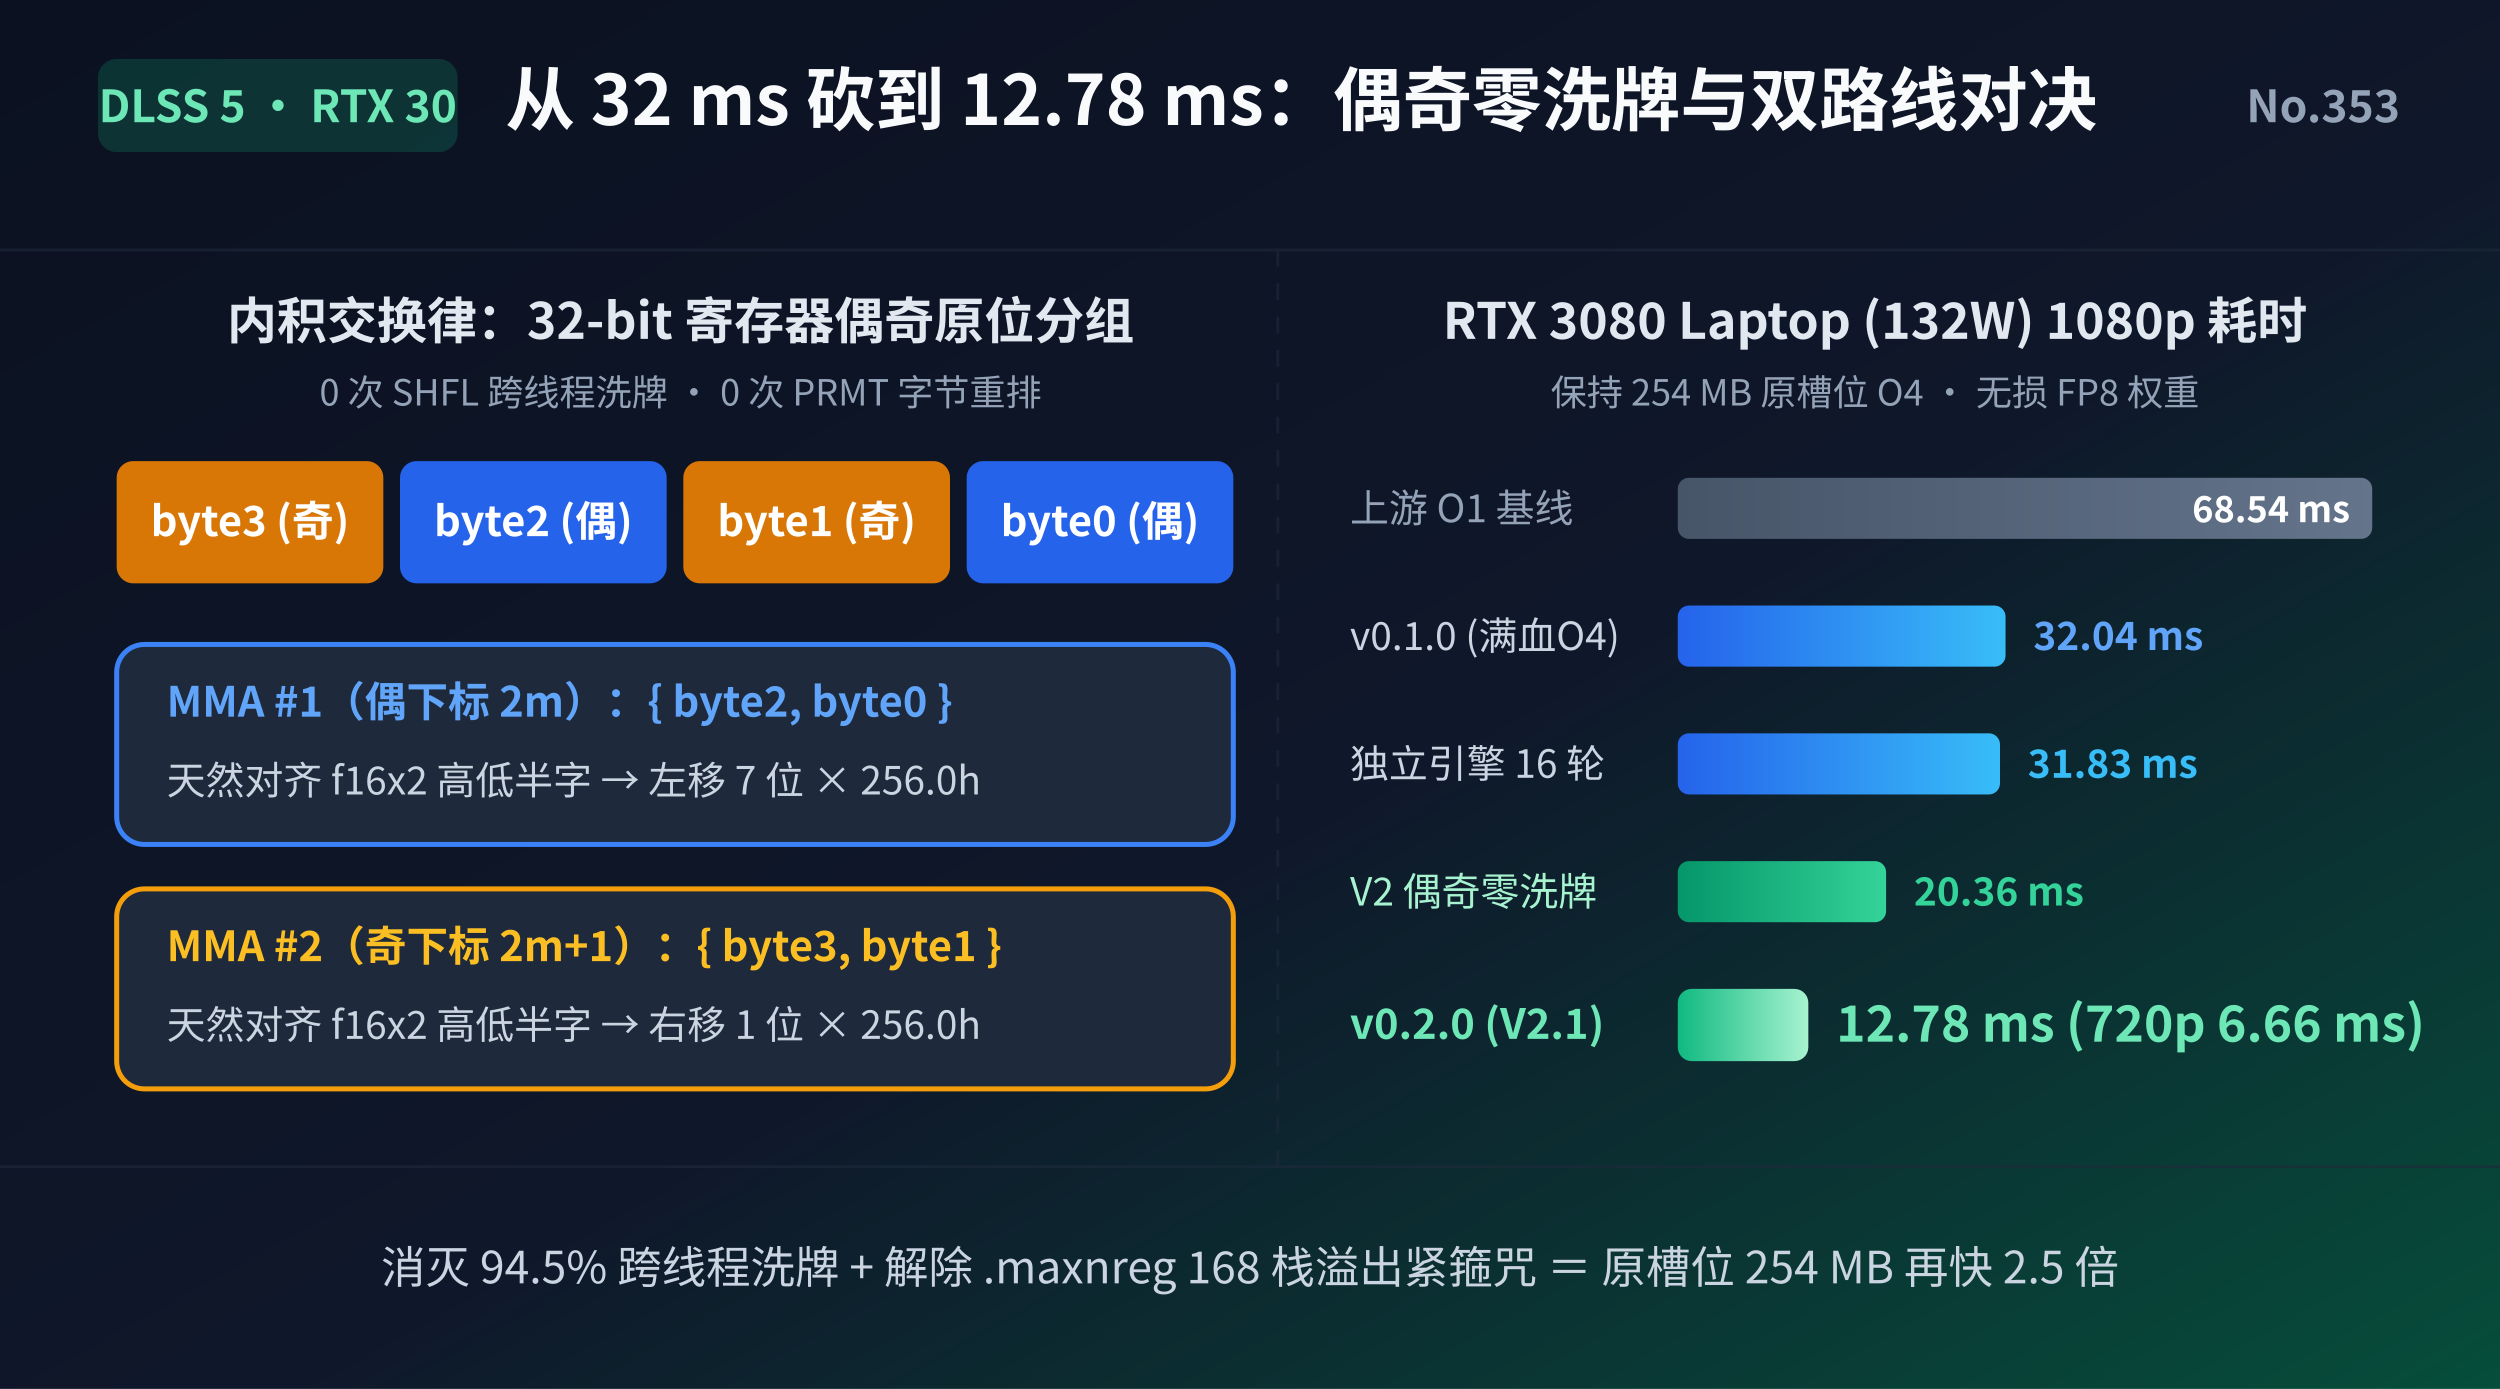
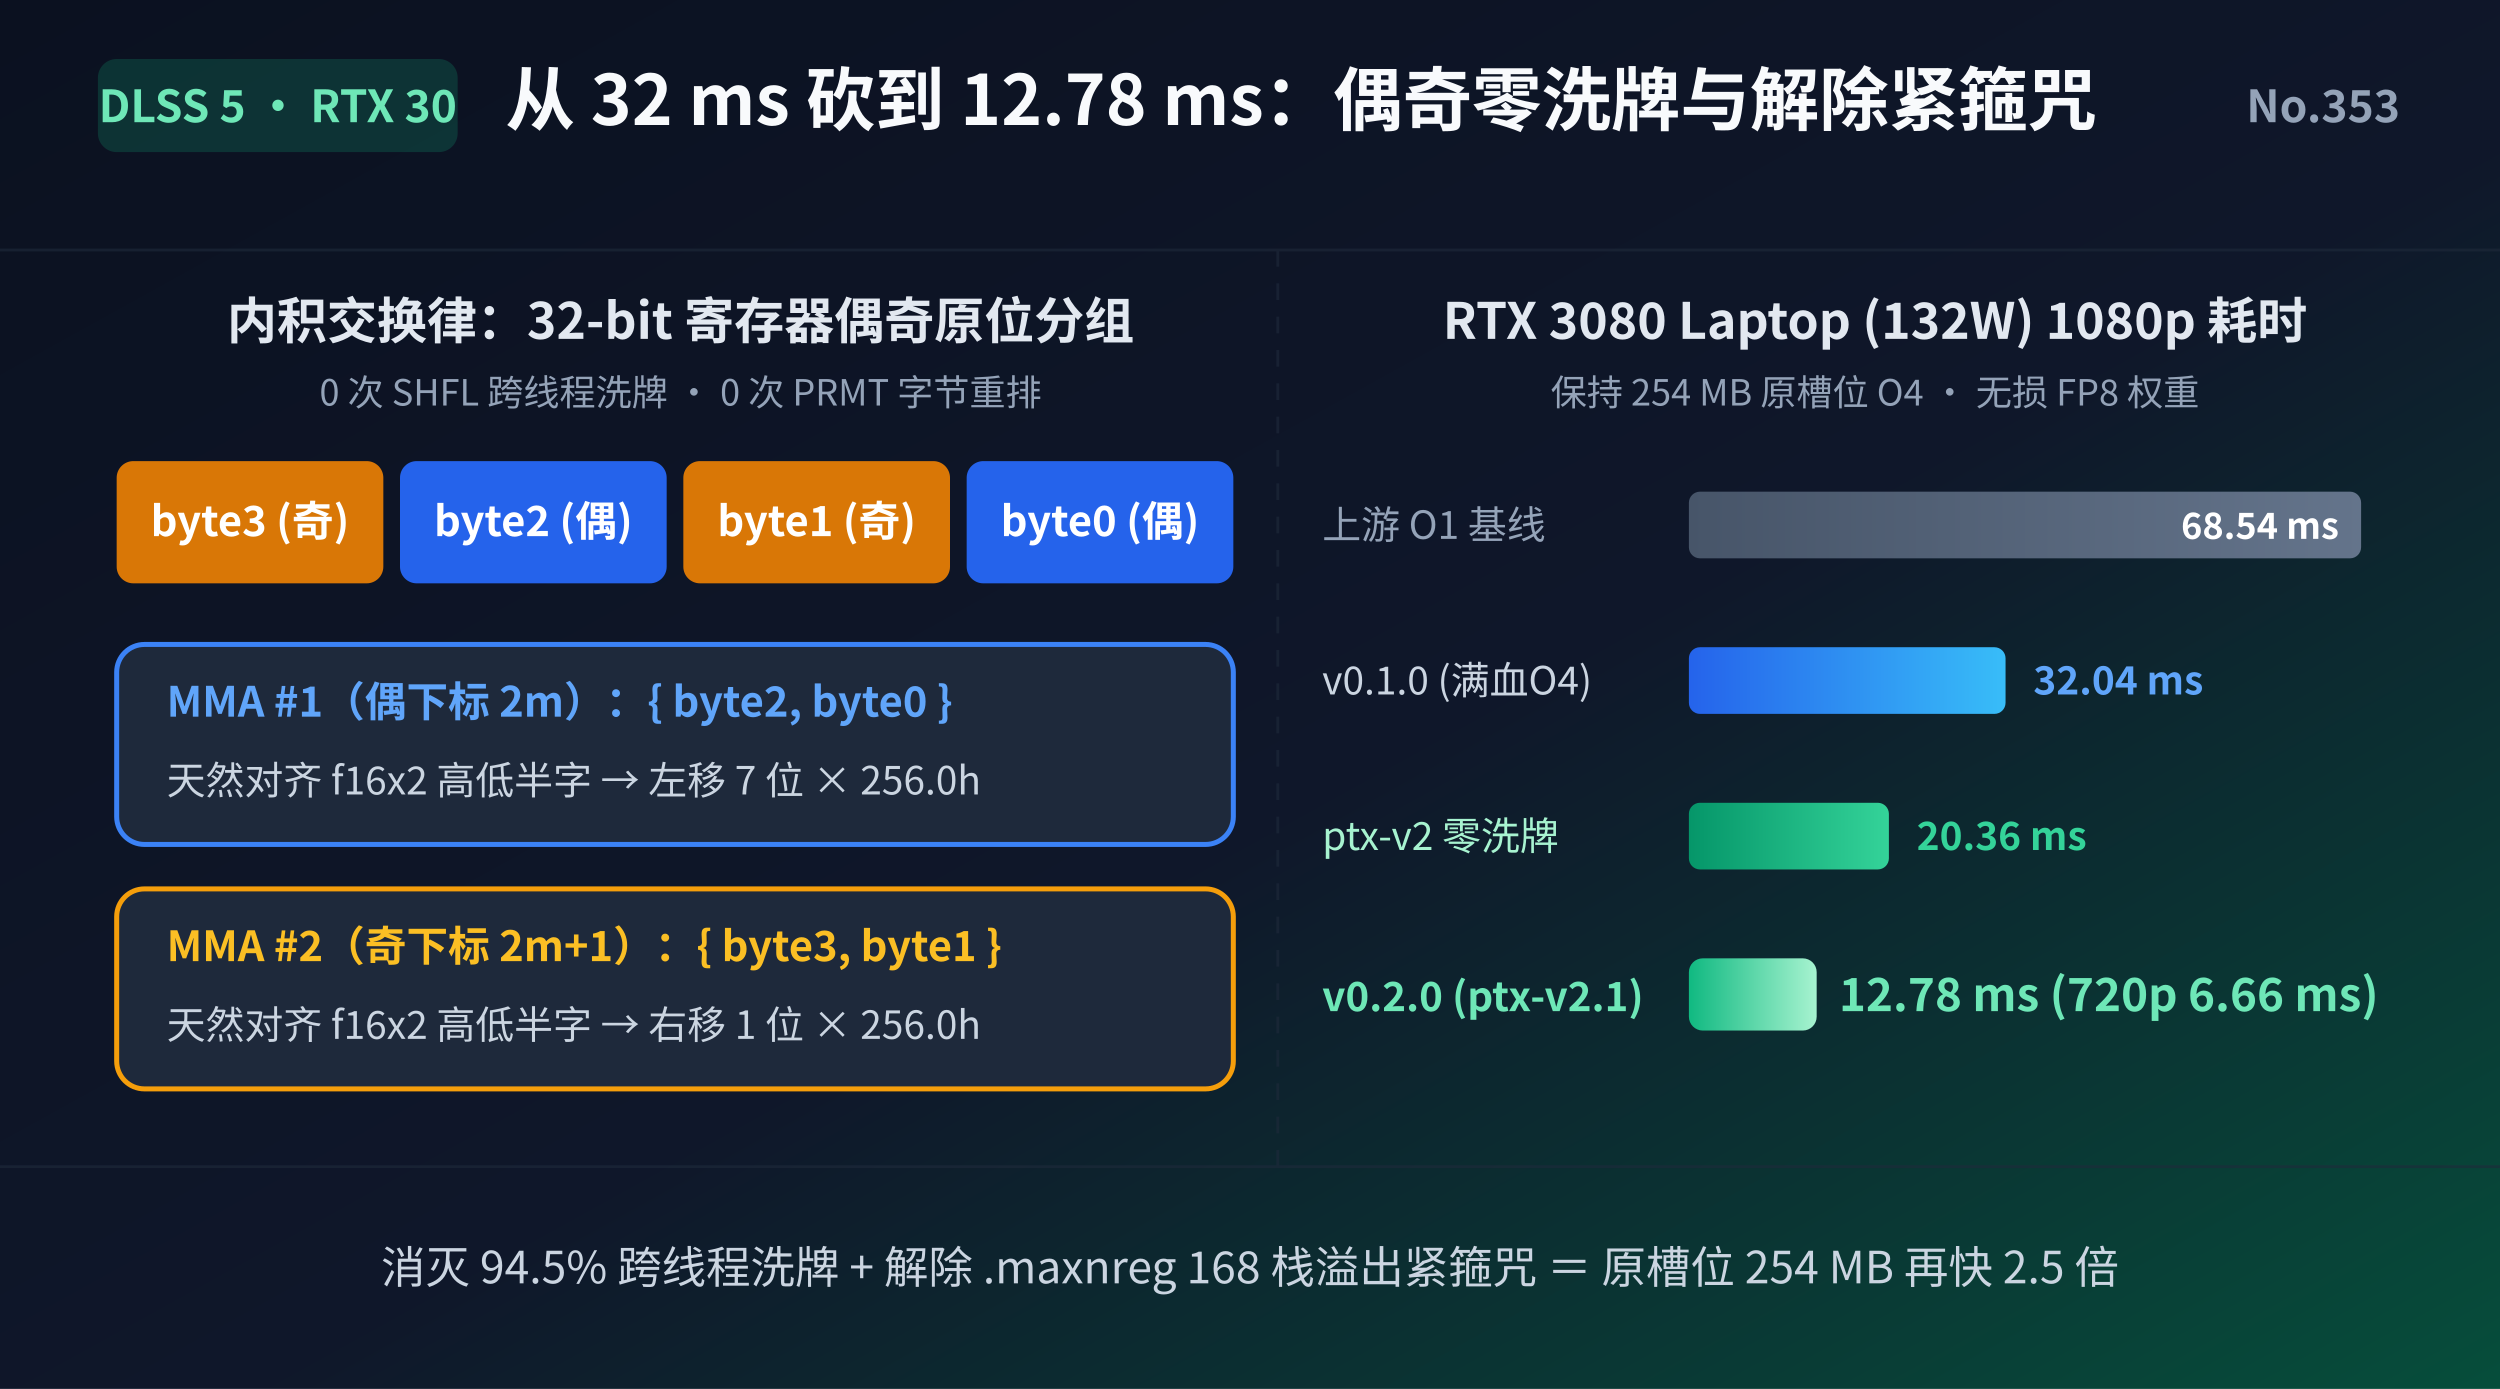
<svg xmlns="http://www.w3.org/2000/svg" viewBox="0 0 900 500" width="900" height="500" font-family="'WenQuanYi Micro Hei', 'Noto Sans CJK SC', sans-serif">
  <defs>
    <linearGradient id="bg" x1="0" y1="0" x2="1" y2="1">
      <stop offset="0" stop-color="#0b1120" />
      <stop offset="0.55" stop-color="#0f172a" />
      <stop offset="1" stop-color="#064e3b" />
    </linearGradient>
    <linearGradient id="bar-old" x1="0" y1="0" x2="1" y2="0">
      <stop offset="0" stop-color="#475569" />
      <stop offset="1" stop-color="#64748b" />
    </linearGradient>
    <linearGradient id="bar-v1" x1="0" y1="0" x2="1" y2="0">
      <stop offset="0" stop-color="#2563eb" />
      <stop offset="1" stop-color="#38bdf8" />
    </linearGradient>
    <linearGradient id="bar-v2" x1="0" y1="0" x2="1" y2="0">
      <stop offset="0" stop-color="#059669" />
      <stop offset="1" stop-color="#34d399" />
    </linearGradient>
    <linearGradient id="bar-v21" x1="0" y1="0" x2="1" y2="0">
      <stop offset="0" stop-color="#10b981" />
      <stop offset="1" stop-color="#a7f3d0" />
    </linearGradient>
  </defs>
  <rect width="900" height="500" fill="url(#bg)" />
  <g stroke="#1e293b" stroke-width="1" opacity="0.6">
    <line x1="0" y1="90" x2="900" y2="90" />
    <line x1="0" y1="420" x2="900" y2="420" />
    <line x1="460" y1="90" x2="460" y2="420" stroke-dasharray="6,6" />
  </g>
  <rect x="36" y="22" width="128" height="32" rx="6" fill="#10b981" opacity="0.2" stroke="#10b981" stroke-width="1.5" />
  <text x="100" y="44" text-anchor="middle" fill="#6ee7b7" font-size="16" font-weight="bold">DLSS 5 · RTX 30</text>
-   <text x="182" y="45" fill="#f8fafc" font-size="25" font-weight="bold">从 32 ms 砍到 12.78 ms：偶奇零洗牌与双路线对决</text>
+   <text x="182" y="45" fill="#f8fafc" font-size="25" font-weight="bold">从 32 ms 砍到 12.78 ms：偶奇零洗牌与解除紧箍咒</text>
  <text x="864" y="44" text-anchor="end" fill="#94a3b8" font-size="16" font-weight="bold">No.353</text>
  <text x="245" y="122" text-anchor="middle" fill="#e2e8f0" font-size="18" font-weight="bold">内积交换律：32-bit 寄存器偶奇原位分组</text>
  <text x="245" y="146" text-anchor="middle" fill="#94a3b8" font-size="13">0 次 SHFL 跨线程洗牌 · 0 次 PRMT 字节重排</text>
  <g transform="translate(42, 166)">
    <rect x="0" y="0" width="96" height="44" rx="6" fill="#d97706" />
    <text x="48" y="27" text-anchor="middle" fill="#ffffff" font-size="15" font-weight="bold">byte3 (奇)</text>
    <rect x="102" y="0" width="96" height="44" rx="6" fill="#2563eb" />
    <text x="150" y="27" text-anchor="middle" fill="#ffffff" font-size="15" font-weight="bold">byte2 (偶)</text>
    <rect x="204" y="0" width="96" height="44" rx="6" fill="#d97706" />
    <text x="252" y="27" text-anchor="middle" fill="#ffffff" font-size="15" font-weight="bold">byte1 (奇)</text>
    <rect x="306" y="0" width="96" height="44" rx="6" fill="#2563eb" />
    <text x="354" y="27" text-anchor="middle" fill="#ffffff" font-size="15" font-weight="bold">byte0 (偶)</text>
  </g>
  <rect x="42" y="232" width="402" height="72" rx="10" fill="#1e293b" stroke="#3b82f6" stroke-width="1.8" />
  <text x="60" y="258" fill="#60a5fa" font-size="15" font-weight="bold">MMA #1（偶下标 2m）：{ byte2, byte0 }</text>
  <text x="60" y="286" fill="#cbd5e1" font-size="14">天然对齐 f16x2 高低半字 → 左移 7 位 × 256.0h</text>
  <rect x="42" y="320" width="402" height="72" rx="10" fill="#1e293b" stroke="#f59e0b" stroke-width="1.8" />
  <text x="60" y="346" fill="#fbbf24" font-size="15" font-weight="bold">MMA #2（奇下标 2m+1）：{ byte3, byte1 }</text>
  <text x="60" y="374" fill="#cbd5e1" font-size="14">天然对齐 f16x2 高低半字 → 右移 1 位 × 256.0h</text>
  <text x="675" y="122" text-anchor="middle" fill="#e2e8f0" font-size="18" font-weight="bold">RTX 3080 Laptop (132W) 1080p 耗时</text>
  <text x="675" y="146" text-anchor="middle" fill="#94a3b8" font-size="13">保持 254 MB 原槽位 O4 · 无损 FP8 权重</text>
-   <g transform="translate(486, 170)">
-     <text x="0" y="18" fill="#94a3b8" font-size="14">上游 O1 基线</text>
-     <rect x="118" y="2" width="250" height="22" rx="4" fill="url(#bar-old)" />
-     <text x="360" y="18" text-anchor="end" fill="#ffffff" font-size="13" font-weight="bold">68.54 ms</text>
-     <text x="0" y="64" fill="#cbd5e1" font-size="14">v0.1.0 (满血O4)</text>
-     <rect x="118" y="48" width="118" height="22" rx="4" fill="url(#bar-v1)" />
-     <text x="246" y="64" fill="#60a5fa" font-size="14" font-weight="bold">32.04 ms</text>
-     <text x="0" y="110" fill="#cbd5e1" font-size="14">独立引擎 16 轮</text>
-     <rect x="118" y="94" width="116" height="22" rx="4" fill="url(#bar-v1)" />
-     <text x="244" y="110" fill="#38bdf8" font-size="14" font-weight="bold">31.83 ms</text>
-     <text x="0" y="156" fill="#a7f3d0" font-size="14">V2 偶奇零洗牌</text>
-     <rect x="118" y="140" width="75" height="22" rx="4" fill="url(#bar-v2)" />
-     <text x="203" y="156" fill="#34d399" font-size="14" font-weight="bold">20.36 ms</text>
-     <text x="0" y="204" fill="#6ee7b7" font-size="15" font-weight="bold">v0.2.0 (V2.1)</text>
-     <rect x="118" y="186" width="47" height="26" rx="5" fill="url(#bar-v21)" />
-     <text x="175" y="205" fill="#6ee7b7" font-size="18" font-weight="bold">12.78 ms (720p 6.66 ms)</text>
+   <g transform="translate(476, 174)">
+     <text x="0" y="20" fill="#94a3b8" font-size="14">上游 O1 基线</text>
+     <rect x="132" y="3" width="242" height="24" rx="4" fill="url(#bar-old)" />
+     <text x="366" y="20" text-anchor="end" fill="#ffffff" font-size="13" font-weight="bold">68.54 ms</text>
+     <text x="0" y="76" fill="#cbd5e1" font-size="14">v0.1.0 (满血O4)</text>
+     <rect x="132" y="59" width="114" height="24" rx="4" fill="url(#bar-v1)" />
+     <text x="256" y="76" fill="#60a5fa" font-size="14" font-weight="bold">32.04 ms</text>
+     <text x="0" y="132" fill="#a7f3d0" font-size="14">ptx-v2 零洗牌</text>
+     <rect x="132" y="115" width="72" height="24" rx="4" fill="url(#bar-v2)" />
+     <text x="214" y="132" fill="#34d399" font-size="14" font-weight="bold">20.36 ms</text>
+     <text x="0" y="190" fill="#6ee7b7" font-size="14.5" font-weight="bold">v0.2.0 (ptx-v2.1)</text>
+     <rect x="132" y="171" width="46" height="26" rx="5" fill="url(#bar-v21)" />
+     <text x="186" y="190" fill="#6ee7b7" font-size="16.5" font-weight="bold">12.78 ms (720p 6.66 ms)</text>
  </g>
  <text x="450" y="462" text-anchor="middle" fill="#cbd5e1" font-size="16">消灭 94.5% 跨线程洗牌 + 解除 .maxnreg 168 栈溢出紧箍咒 ＝ 原槽位 254 MB 再快 2.5 倍</text>
</svg>
